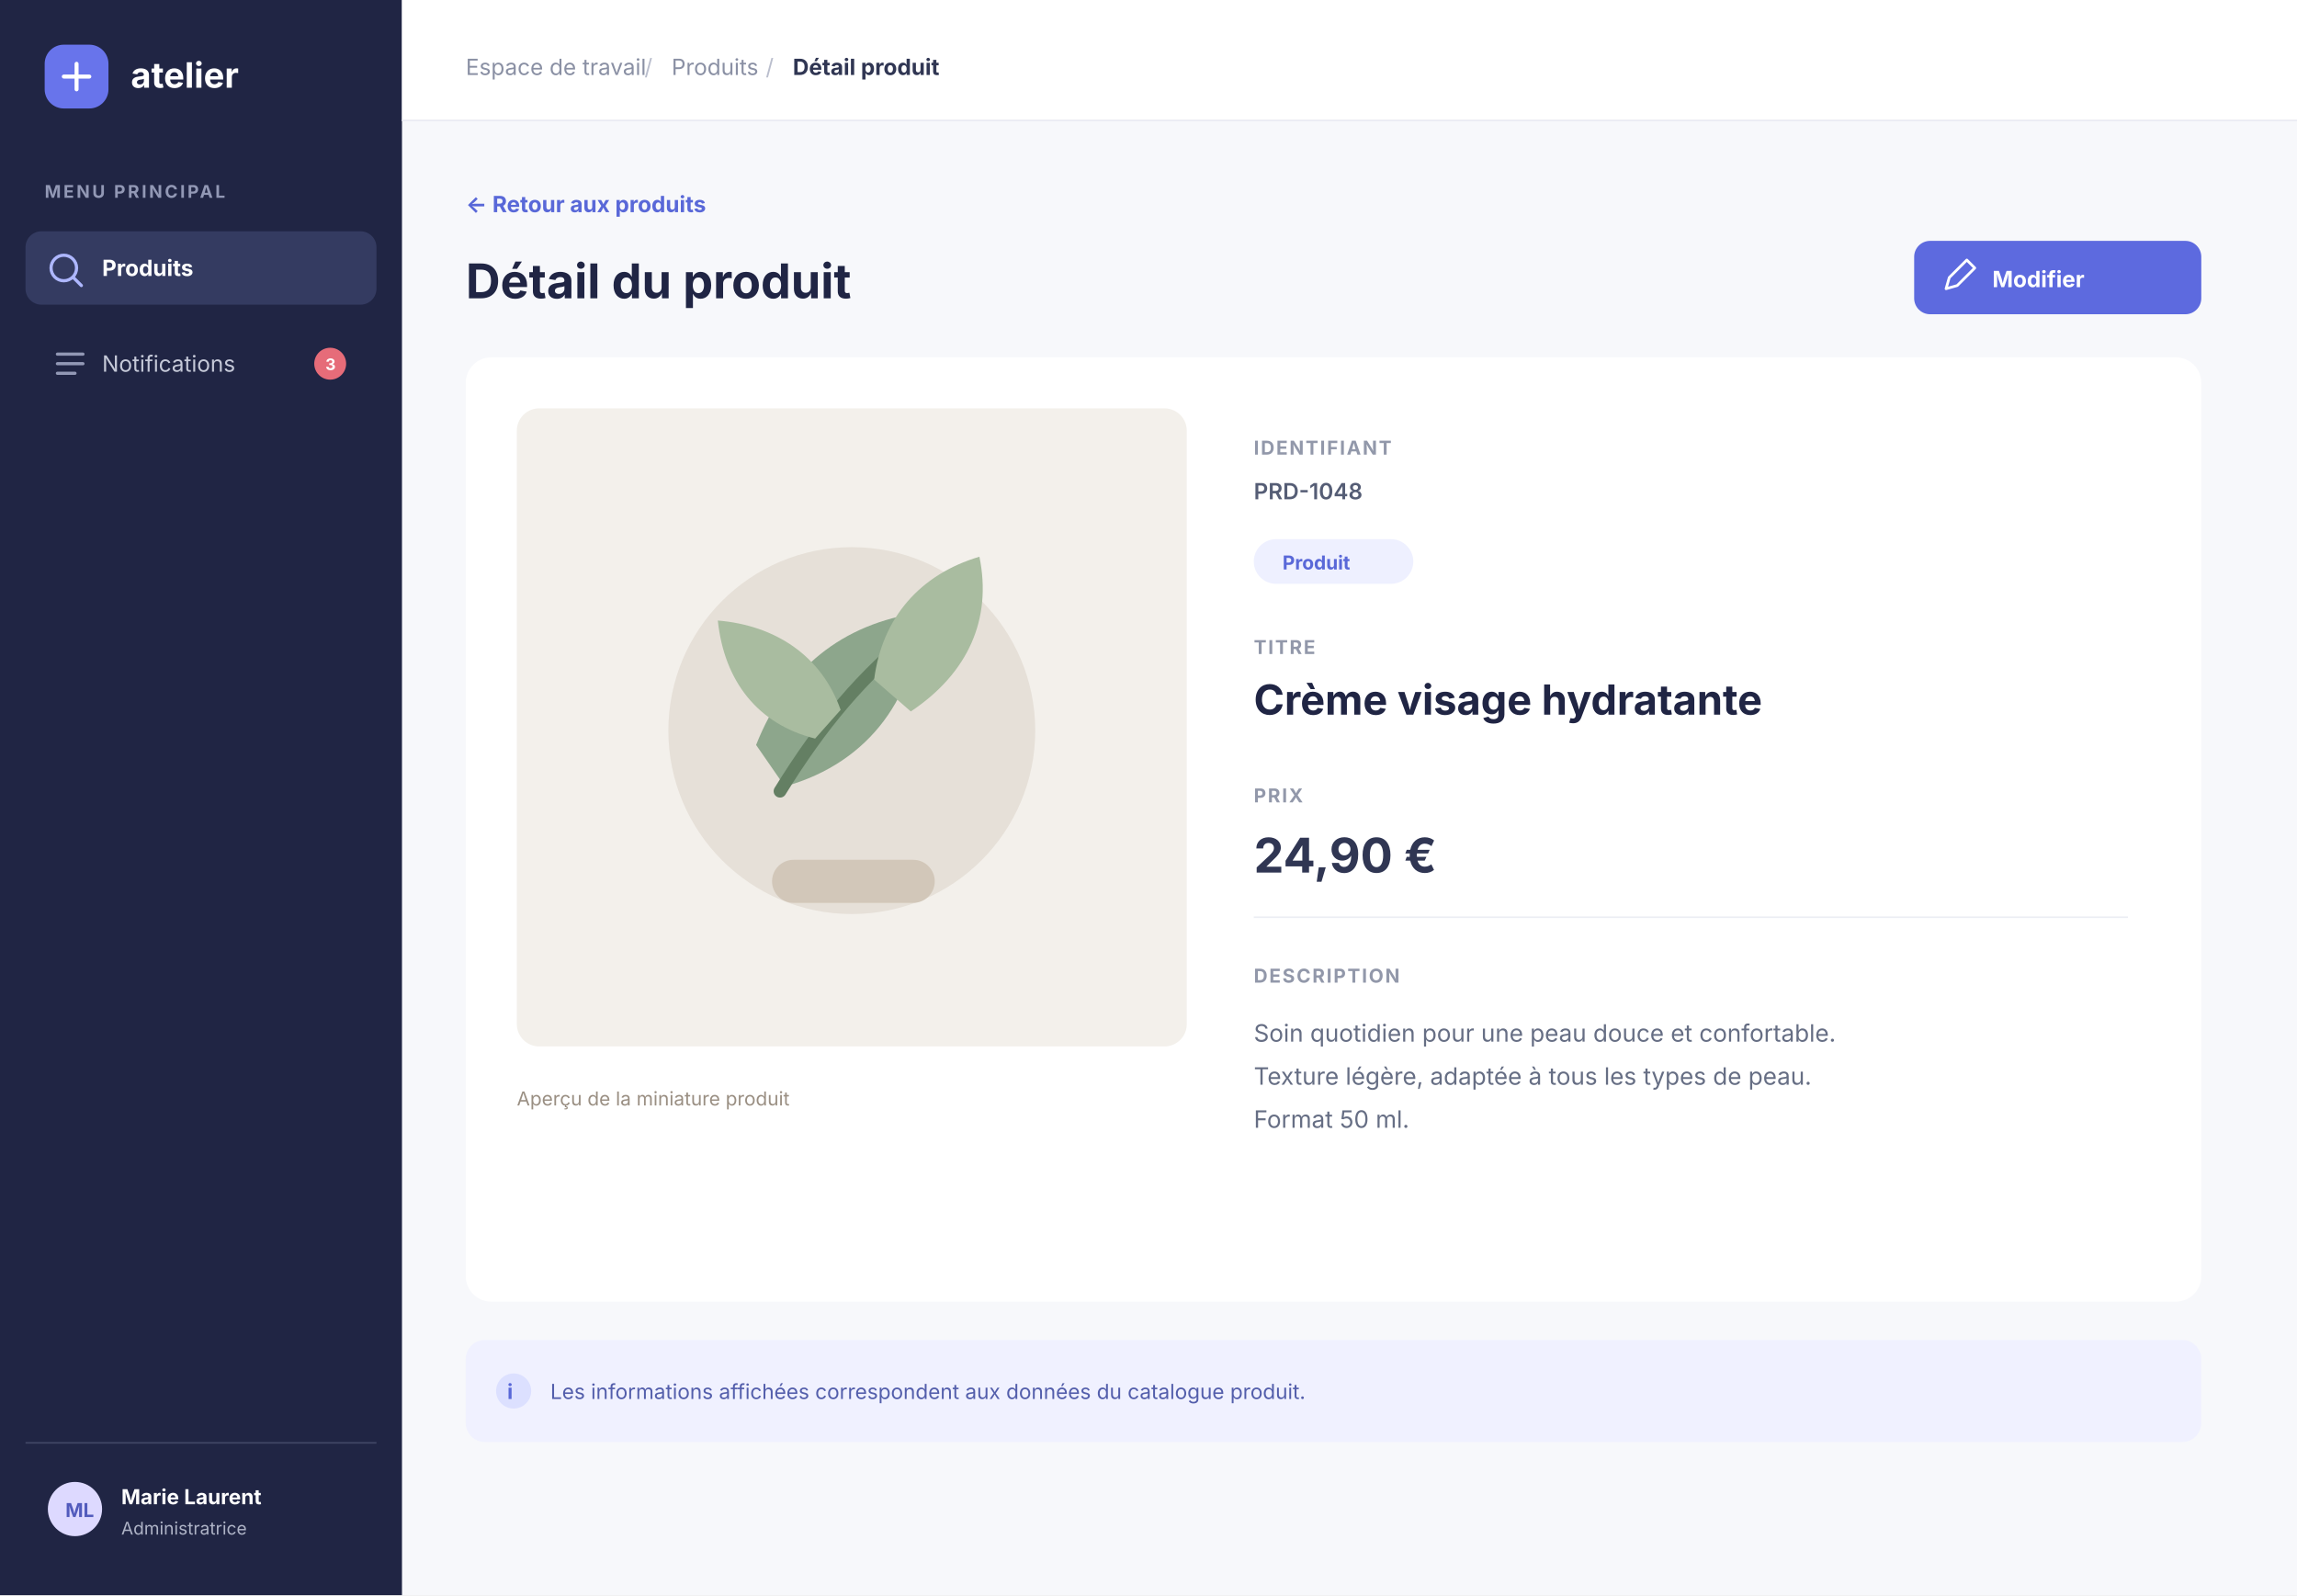
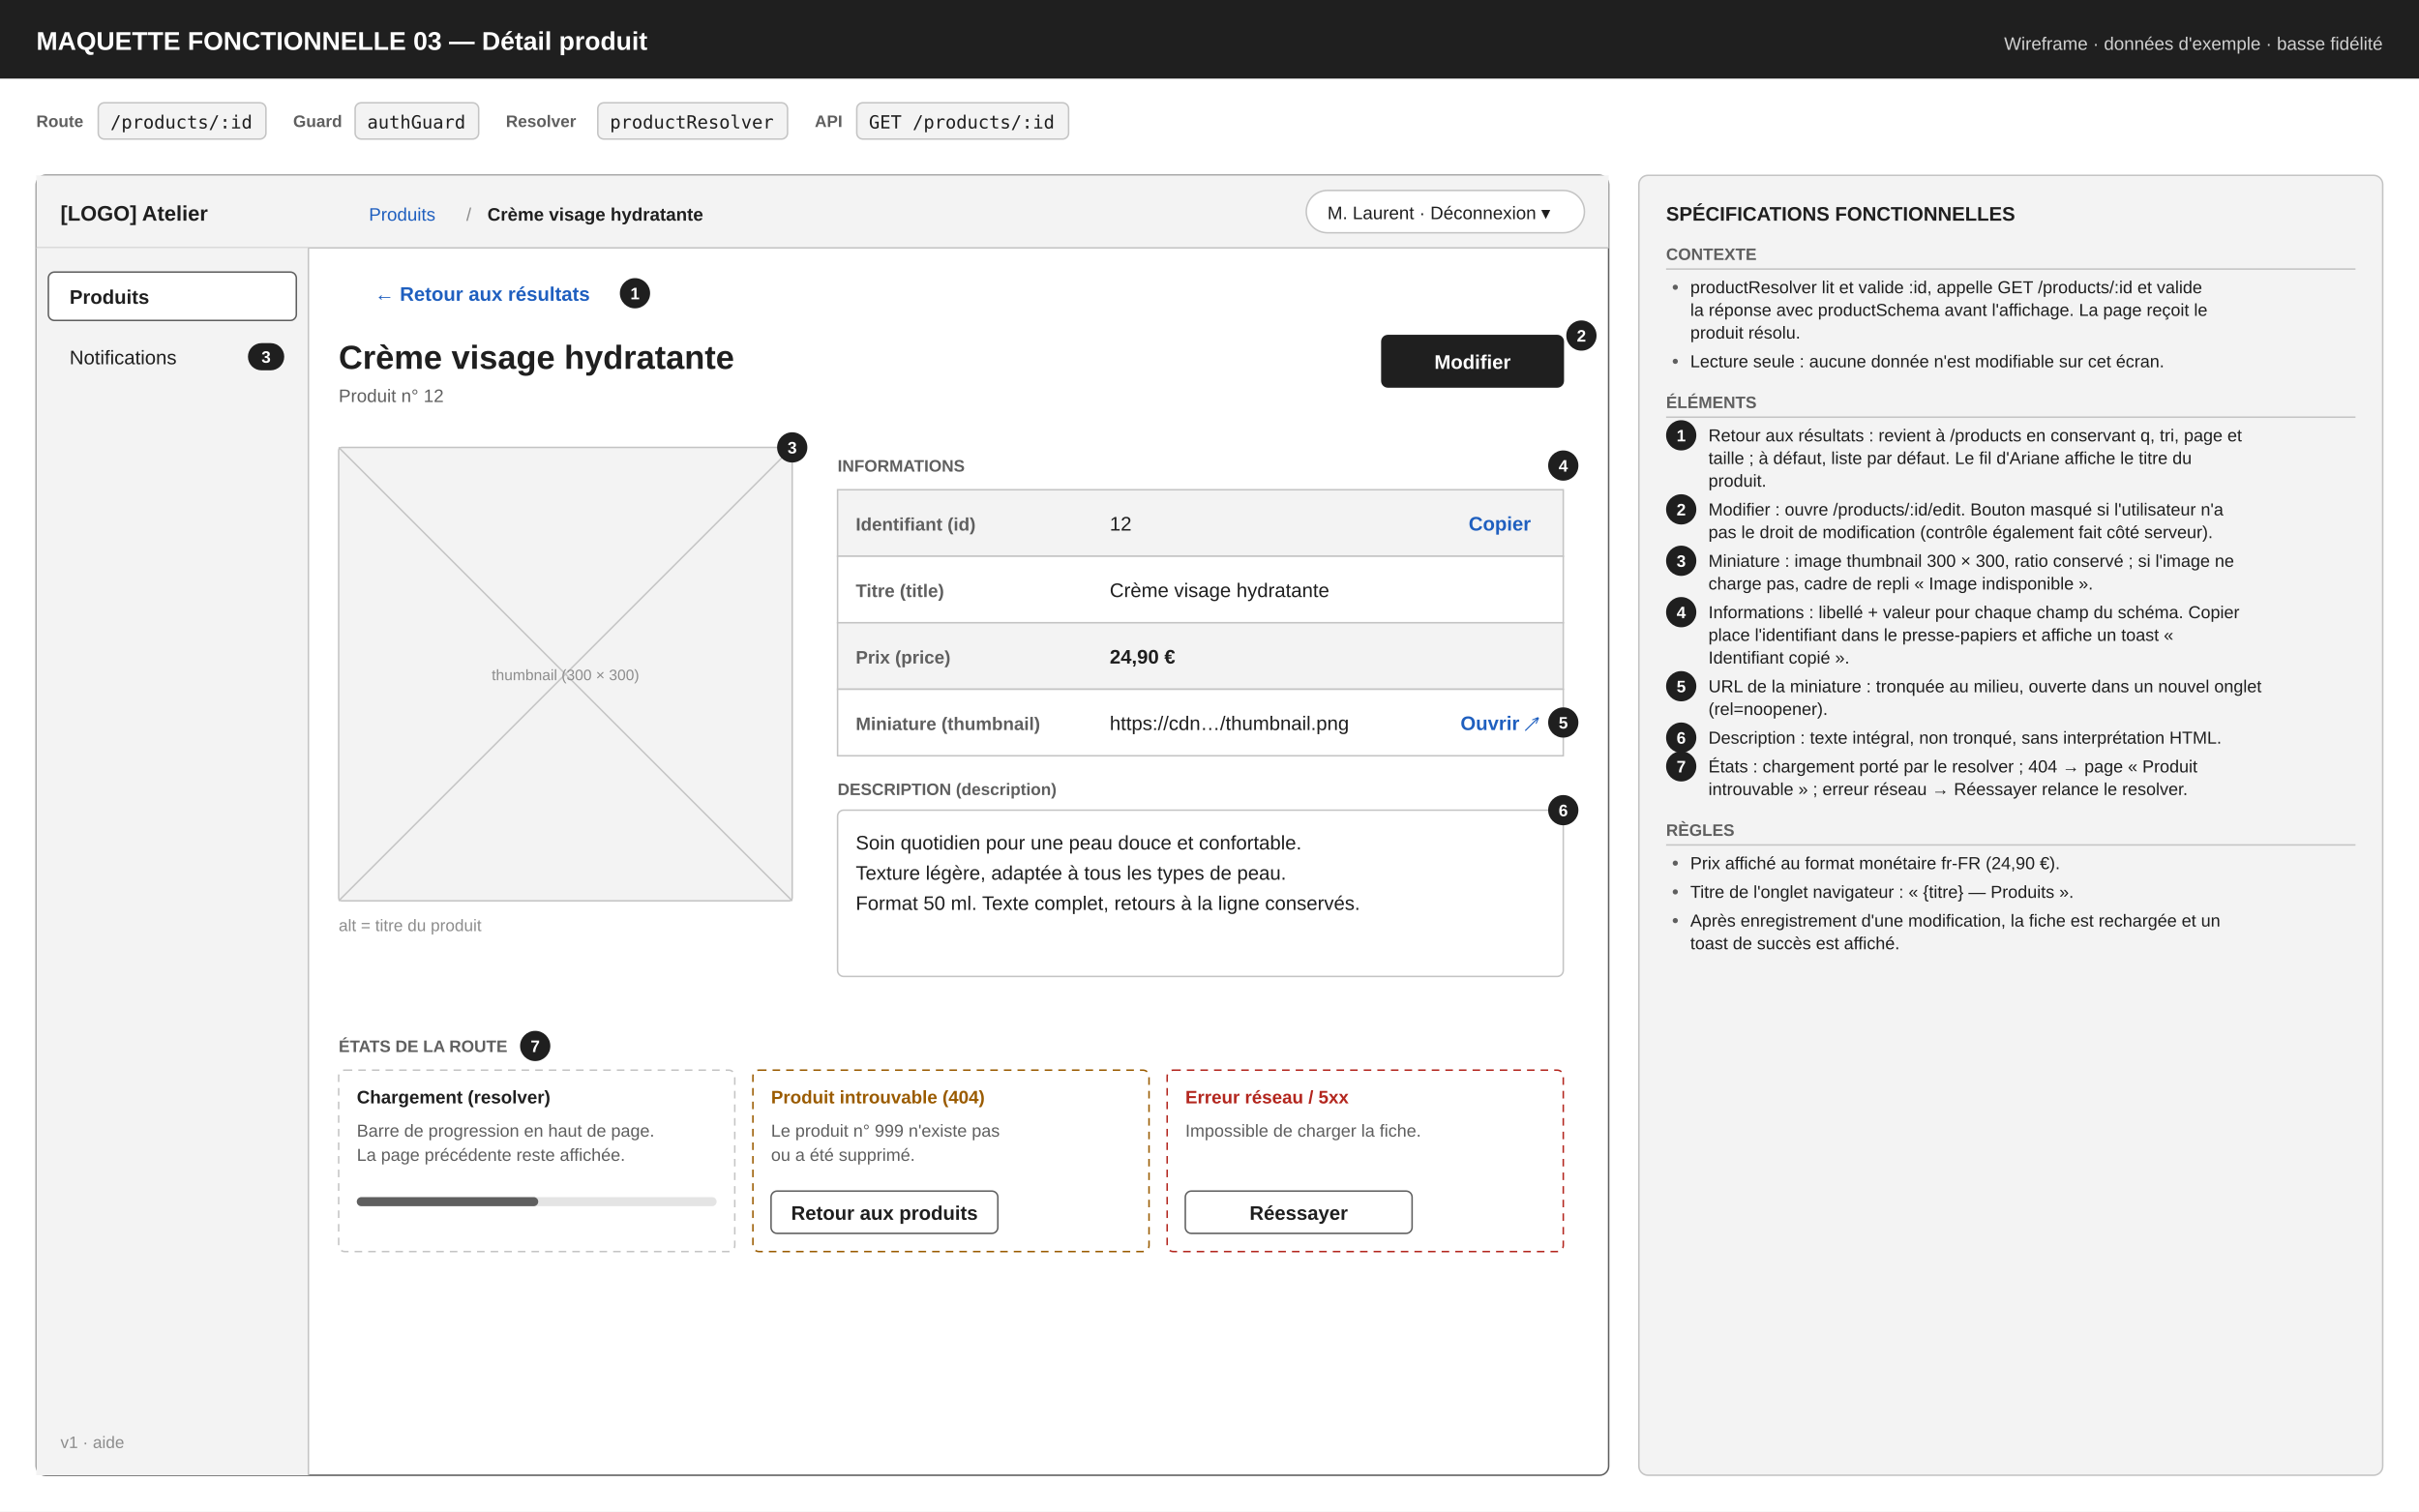
- <svg xmlns="http://www.w3.org/2000/svg" width="1440" height="1000" viewBox="0 0 1440 1000" fill="none">
-   <rect width="1440" height="1000" fill="#F7F8FB" />
-   <rect width="252" height="1000" fill="#202544" />
-   <rect x="28" y="28" width="40" height="40" rx="12" fill="#6874EB" />
-   <path d="M40 48h16M48 40v16" stroke="white" stroke-width="2.5" stroke-linecap="round" />
-   <text x="82" y="55" font-family="Inter,Arial,sans-serif" font-size="22" font-weight="700" fill="white">atelier</text>
-   <text x="28" y="124" font-family="Inter,Arial,sans-serif" font-size="11" font-weight="700" letter-spacing="1.5" fill="#9298B5">MENU PRINCIPAL</text>
-   <rect x="16" y="145" width="220" height="46" rx="10" fill="#343B61" />
-   <circle cx="40" cy="168" r="8" stroke="#AEB7FF" stroke-width="2" />
-   <path d="m46 174 5 5" stroke="#AEB7FF" stroke-width="2" stroke-linecap="round" />
-   <text x="64" y="173" font-family="Inter,Arial,sans-serif" font-size="14" font-weight="650" fill="white">Produits</text>
-   <path d="M36 222h16M36 228h16M36 234h11" stroke="#9298B5" stroke-width="2" stroke-linecap="round" />
-   <text x="64" y="233" font-family="Inter,Arial,sans-serif" font-size="14" fill="#C5C9D8">Notifications</text>
-   <circle cx="207" cy="228" r="10" fill="#E66C79" />
-   <text x="204" y="232" font-family="Inter,Arial,sans-serif" font-size="10" font-weight="700" fill="white">3</text>
-   <rect x="16" y="904" width="220" height="1" fill="#414766" />
-   <circle cx="47" cy="946" r="17" fill="#DDD9FF" />
-   <text x="41" y="951" font-family="Inter,Arial,sans-serif" font-size="12" font-weight="700" fill="#525BBD">ML</text>
-   <text x="76" y="943" font-family="Inter,Arial,sans-serif" font-size="13" font-weight="650" fill="white">Marie Laurent</text>
-   <text x="76" y="962" font-family="Inter,Arial,sans-serif" font-size="11" fill="#AEB3C6">Administratrice</text>
-   <rect x="252" width="1188" height="76" fill="white" />
-   <path d="M252 75.5h1188" stroke="#E9EBF2" />
-   <text x="292" y="47" font-family="Inter,Arial,sans-serif" font-size="14" fill="#8A90A4">Espace de travail</text>
-   <text x="404" y="47" font-family="Inter,Arial,sans-serif" font-size="14" fill="#BABECD">/</text>
-   <text x="421" y="47" font-family="Inter,Arial,sans-serif" font-size="14" fill="#8A90A4">Produits</text>
-   <text x="480" y="47" font-family="Inter,Arial,sans-serif" font-size="14" fill="#BABECD">/</text>
-   <text x="497" y="47" font-family="Inter,Arial,sans-serif" font-size="14" font-weight="650" fill="#303653">Détail produit</text>
-   <text x="292" y="133" font-family="Inter,Arial,sans-serif" font-size="14" font-weight="650" fill="#5968D8">← Retour aux produits</text>
-   <text x="292" y="187" font-family="Inter,Arial,sans-serif" font-size="30" font-weight="750" fill="#202544">Détail du produit</text>
-   <rect x="1200" y="151" width="180" height="46" rx="10" fill="#5D6ADF" />
-   <path d="m1222 174 11-11 5 5-11 11-7 2z" stroke="white" stroke-width="1.7" stroke-linejoin="round" />
-   <text x="1249" y="180" font-family="Inter,Arial,sans-serif" font-size="14" font-weight="650" fill="white">Modifier</text>
-   <rect x="292" y="224" width="1088" height="592" rx="16" fill="white" />
-   <rect x="324" y="256" width="420" height="400" rx="14" fill="#F3F0EB" />
-   <circle cx="534" cy="458" r="115" fill="#E6E0D8" />
-   <path d="M474 467c19-48 54-76 103-83-2 51-31 94-85 109" fill="#8DA68C" />
-   <path d="M489 496c26-42 51-72 87-101" stroke="#647F63" stroke-width="8" stroke-linecap="round" />
-   <path d="M527 445c-12-34-41-53-77-56 4 38 25 65 61 74M548 426c5-39 29-66 66-77 8 39-7 73-43 97" fill="#A9BCA0" />
-   <rect x="484" y="539" width="102" height="27" rx="13.5" fill="#D2C7B9" />
-   <text x="324" y="693" font-family="Inter,Arial,sans-serif" font-size="12" fill="#9A8F83">Aperçu de la miniature produit</text>
-   <text x="786" y="285" font-family="Inter,Arial,sans-serif" font-size="12" font-weight="700" letter-spacing="1" fill="#9298AA">IDENTIFIANT</text>
-   <text x="786" y="313" font-family="Inter,Arial,sans-serif" font-size="14" font-weight="600" fill="#555D75">PRD-1048</text>
-   <rect x="786" y="338" width="100" height="28" rx="14" fill="#EEF0FF" />
-   <text x="804" y="357" font-family="Inter,Arial,sans-serif" font-size="12" font-weight="650" fill="#5968D8">Produit</text>
-   <text x="786" y="410" font-family="Inter,Arial,sans-serif" font-size="12" font-weight="700" letter-spacing="1" fill="#9298AA">TITRE</text>
-   <text x="786" y="448" font-family="Inter,Arial,sans-serif" font-size="26" font-weight="700" fill="#202544">Crème visage hydratante</text>
-   <text x="786" y="503" font-family="Inter,Arial,sans-serif" font-size="12" font-weight="700" letter-spacing="1" fill="#9298AA">PRIX</text>
-   <text x="786" y="547" font-family="Inter,Arial,sans-serif" font-size="30" font-weight="750" fill="#303653">24,90 €</text>
-   <path d="M786 575h548" stroke="#ECEEF4" />
-   <text x="786" y="616" font-family="Inter,Arial,sans-serif" font-size="12" font-weight="700" letter-spacing="1" fill="#9298AA">DESCRIPTION</text>
-   <text x="786" y="653" font-family="Inter,Arial,sans-serif" font-size="15" fill="#666E84">Soin quotidien pour une peau douce et confortable.</text>
-   <text x="786" y="680" font-family="Inter,Arial,sans-serif" font-size="15" fill="#666E84">Texture légère, adaptée à tous les types de peau.</text>
-   <text x="786" y="707" font-family="Inter,Arial,sans-serif" font-size="15" fill="#666E84">Format 50 ml.</text>
-   <rect x="292" y="840" width="1088" height="64" rx="12" fill="#F0F1FF" />
-   <circle cx="322" cy="872" r="11" fill="#DCE0FF" />
-   <text x="318" y="877" font-family="Inter,Arial,sans-serif" font-size="13" font-weight="700" fill="#5968D8">i</text>
-   <text x="345" y="877" font-family="Inter,Arial,sans-serif" font-size="13" fill="#535EAB">Les informations affichées correspondent aux données du catalogue produit.</text>
+ <svg xmlns="http://www.w3.org/2000/svg" width="1600" height="1000" viewBox="0 0 1600 1000" fill="none">
+   <rect x="0" y="0" width="1600" height="1000" rx="0" fill="white" />
+   <rect x="0" y="0" width="1600" height="52" rx="0" fill="#1F1F1F" />
+   <text x="24" y="33" font-family="Arial,Helvetica,sans-serif" font-size="17" font-weight="700" fill="white" text-anchor="start">MAQUETTE FONCTIONNELLE 03 — Détail produit</text>
+   <text x="1576" y="33" font-family="Arial,Helvetica,sans-serif" font-size="12" font-weight="400" fill="#D0D0D0" text-anchor="end">Wireframe · données d'exemple · basse fidélité</text>
+   <text x="24" y="84" font-family="Arial,Helvetica,sans-serif" font-size="11" font-weight="700" fill="#5F5F5F" text-anchor="start">Route</text>
+   <rect x="65.0" y="68" width="110.9" height="24" rx="4" fill="#F3F3F3" stroke="#C4C4C4" stroke-width="1" />
+   <text x="73.0" y="85" font-family="Consolas,Menlo,monospace" font-size="12" fill="#1F1F1F">/products/:id</text>
+   <text x="193.9" y="84" font-family="Arial,Helvetica,sans-serif" font-size="11" font-weight="700" fill="#5F5F5F" text-anchor="start">Guard</text>
+   <rect x="234.9" y="68" width="81.7" height="24" rx="4" fill="#F3F3F3" stroke="#C4C4C4" stroke-width="1" />
+   <text x="242.9" y="85" font-family="Consolas,Menlo,monospace" font-size="12" fill="#1F1F1F">authGuard</text>
+   <text x="334.6" y="84" font-family="Arial,Helvetica,sans-serif" font-size="11" font-weight="700" fill="#5F5F5F" text-anchor="start">Resolver</text>
+   <rect x="395.4" y="68" width="125.5" height="24" rx="4" fill="#F3F3F3" stroke="#C4C4C4" stroke-width="1" />
+   <text x="403.4" y="85" font-family="Consolas,Menlo,monospace" font-size="12" fill="#1F1F1F">productResolver</text>
+   <text x="538.9" y="84" font-family="Arial,Helvetica,sans-serif" font-size="11" font-weight="700" fill="#5F5F5F" text-anchor="start">API</text>
+   <rect x="566.7" y="68" width="140.1" height="24" rx="4" fill="#F3F3F3" stroke="#C4C4C4" stroke-width="1" />
+   <text x="574.7" y="85" font-family="Consolas,Menlo,monospace" font-size="12" fill="#1F1F1F">GET /products/:id</text>
+   <rect x="24" y="116" width="1040" height="860" rx="6" fill="white" stroke="#5F5F5F" stroke-width="1" />
+   <rect x="24" y="116" width="1040" height="48" rx="0" fill="#F3F3F3" />
+   <line x1="24" y1="164" x2="1064" y2="164" stroke="#C4C4C4" stroke-width="1" />
+   <text x="40" y="146" font-family="Arial,Helvetica,sans-serif" font-size="14" font-weight="700" fill="#1F1F1F" text-anchor="start">[LOGO] Atelier</text>
+   <text x="244" y="146" font-family="Arial,Helvetica,sans-serif" font-size="12" font-weight="400" fill="#1F5FBF" text-anchor="start">Produits</text>
+   <text x="308.4" y="146" font-family="Arial,Helvetica,sans-serif" font-size="12" font-weight="400" fill="#8C8C8C" text-anchor="start">/</text>
+   <text x="322.4" y="146" font-family="Arial,Helvetica,sans-serif" font-size="12" font-weight="700" fill="#1F1F1F" text-anchor="start">Crème visage hydratante</text>
+   <rect x="864" y="126" width="184" height="28" rx="14" fill="white" stroke="#C4C4C4" stroke-width="1" />
+   <text x="878" y="145" font-family="Arial,Helvetica,sans-serif" font-size="12" font-weight="400" fill="#1F1F1F" text-anchor="start">M. Laurent · Déconnexion ▾</text>
+   <rect x="24" y="164" width="180" height="812" rx="0" fill="#F3F3F3" />
+   <line x1="204" y1="164" x2="204" y2="976" stroke="#C4C4C4" stroke-width="1" />
+   <rect x="32" y="180" width="164" height="32" rx="4" fill="white" stroke="#5F5F5F" stroke-width="1" />
+   <text x="46" y="201" font-family="Arial,Helvetica,sans-serif" font-size="13" font-weight="700" fill="#1F1F1F" text-anchor="start">Produits</text>
+   <text x="46" y="241" font-family="Arial,Helvetica,sans-serif" font-size="13" font-weight="400" fill="#1F1F1F" text-anchor="start">Notifications</text>
+   <rect x="164" y="227" width="24" height="18" rx="9" fill="#1F1F1F" />
+   <text x="176" y="240" font-family="Arial,Helvetica,sans-serif" font-size="11" font-weight="700" fill="white" text-anchor="middle">3</text>
+   <text x="40" y="958" font-family="Arial,Helvetica,sans-serif" font-size="11" font-weight="400" fill="#8C8C8C" text-anchor="start">v1 · aide</text>
+   <text x="319.0" y="199.0" font-family="Arial,Helvetica,sans-serif" font-size="13" font-weight="600" fill="#1F5FBF" text-anchor="middle">← Retour aux résultats</text>
+   <circle cx="420" cy="194" r="10" fill="#1F1F1F" />
+   <text x="420" y="198" font-family="Arial,Helvetica,sans-serif" font-size="11" font-weight="700" fill="white" text-anchor="middle">1</text>
+   <text x="224" y="244" font-family="Arial,Helvetica,sans-serif" font-size="22" font-weight="700" fill="#1F1F1F" text-anchor="start">Crème visage hydratante</text>
+   <text x="224" y="266" font-family="Arial,Helvetica,sans-serif" font-size="12" font-weight="400" fill="#5F5F5F" text-anchor="start">Produit n° 12</text>
+   <rect x="914" y="222" width="120" height="34" rx="4" fill="#1F1F1F" stroke="#1F1F1F" stroke-width="1" />
+   <text x="974.0" y="244.0" font-family="Arial,Helvetica,sans-serif" font-size="13" font-weight="600" fill="white" text-anchor="middle">Modifier</text>
+   <circle cx="1046" cy="222" r="10" fill="#1F1F1F" />
+   <text x="1046" y="226" font-family="Arial,Helvetica,sans-serif" font-size="11" font-weight="700" fill="white" text-anchor="middle">2</text>
+   <rect x="224" y="296" width="300" height="300" rx="2" fill="#F3F3F3" stroke="#C4C4C4" stroke-width="1" />
+   <line x1="224" y1="296" x2="524" y2="596" stroke="#C4C4C4" stroke-width="1" />
+   <line x1="524" y1="296" x2="224" y2="596" stroke="#C4C4C4" stroke-width="1" />
+   <text x="374.0" y="450.0" font-family="Arial,Helvetica,sans-serif" font-size="10" font-weight="400" fill="#8C8C8C" text-anchor="middle">thumbnail (300 × 300)</text>
+   <text x="224" y="616" font-family="Arial,Helvetica,sans-serif" font-size="11" font-weight="400" fill="#8C8C8C" text-anchor="start">alt = titre du produit</text>
+   <circle cx="524" cy="296" r="10" fill="#1F1F1F" />
+   <text x="524" y="300" font-family="Arial,Helvetica,sans-serif" font-size="11" font-weight="700" fill="white" text-anchor="middle">3</text>
+   <text x="554" y="312" font-family="Arial,Helvetica,sans-serif" font-size="11" font-weight="700" fill="#5F5F5F" text-anchor="start">INFORMATIONS</text>
+   <circle cx="1034" cy="308" r="10" fill="#1F1F1F" />
+   <text x="1034" y="312" font-family="Arial,Helvetica,sans-serif" font-size="11" font-weight="700" fill="white" text-anchor="middle">4</text>
+   <rect x="554" y="324" width="480" height="44" rx="0" fill="#F3F3F3" stroke="#C4C4C4" stroke-width="1" />
+   <text x="566" y="351" font-family="Arial,Helvetica,sans-serif" font-size="12" font-weight="700" fill="#5F5F5F" text-anchor="start">Identifiant (id)</text>
+   <text x="734" y="351" font-family="Arial,Helvetica,sans-serif" font-size="13" font-weight="400" fill="#1F1F1F" text-anchor="start">12</text>
+   <text x="992.0" y="351.0" font-family="Arial,Helvetica,sans-serif" font-size="13" font-weight="600" fill="#1F5FBF" text-anchor="middle">Copier</text>
+   <rect x="554" y="368" width="480" height="44" rx="0" fill="white" stroke="#C4C4C4" stroke-width="1" />
+   <text x="566" y="395" font-family="Arial,Helvetica,sans-serif" font-size="12" font-weight="700" fill="#5F5F5F" text-anchor="start">Titre (title)</text>
+   <text x="734" y="395" font-family="Arial,Helvetica,sans-serif" font-size="13" font-weight="400" fill="#1F1F1F" text-anchor="start">Crème visage hydratante</text>
+   <rect x="554" y="412" width="480" height="44" rx="0" fill="#F3F3F3" stroke="#C4C4C4" stroke-width="1" />
+   <text x="566" y="439" font-family="Arial,Helvetica,sans-serif" font-size="12" font-weight="700" fill="#5F5F5F" text-anchor="start">Prix (price)</text>
+   <text x="734" y="439" font-family="Arial,Helvetica,sans-serif" font-size="13" font-weight="700" fill="#1F1F1F" text-anchor="start">24,90 €</text>
+   <rect x="554" y="456" width="480" height="44" rx="0" fill="white" stroke="#C4C4C4" stroke-width="1" />
+   <text x="566" y="483" font-family="Arial,Helvetica,sans-serif" font-size="12" font-weight="700" fill="#5F5F5F" text-anchor="start">Miniature (thumbnail)</text>
+   <text x="734" y="483" font-family="Arial,Helvetica,sans-serif" font-size="13" font-weight="400" fill="#1F1F1F" text-anchor="start">https://cdn…/thumbnail.png</text>
+   <text x="992.0" y="483.0" font-family="Arial,Helvetica,sans-serif" font-size="13" font-weight="600" fill="#1F5FBF" text-anchor="middle">Ouvrir ↗</text>
+   <circle cx="1034" cy="478" r="10" fill="#1F1F1F" />
+   <text x="1034" y="482" font-family="Arial,Helvetica,sans-serif" font-size="11" font-weight="700" fill="white" text-anchor="middle">5</text>
+   <text x="554" y="526" font-family="Arial,Helvetica,sans-serif" font-size="11" font-weight="700" fill="#5F5F5F" text-anchor="start">DESCRIPTION (description)</text>
+   <rect x="554" y="536" width="480" height="110" rx="4" fill="white" stroke="#C4C4C4" stroke-width="1" />
+   <text x="566" y="562" font-family="Arial,Helvetica,sans-serif" font-size="13" font-weight="400" fill="#1F1F1F" text-anchor="start">Soin quotidien pour une peau douce et confortable.</text>
+   <text x="566" y="582" font-family="Arial,Helvetica,sans-serif" font-size="13" font-weight="400" fill="#1F1F1F" text-anchor="start">Texture légère, adaptée à tous les types de peau.</text>
+   <text x="566" y="602" font-family="Arial,Helvetica,sans-serif" font-size="13" font-weight="400" fill="#1F1F1F" text-anchor="start">Format 50 ml. Texte complet, retours à la ligne conservés.</text>
+   <circle cx="1034" cy="536" r="10" fill="#1F1F1F" />
+   <text x="1034" y="540" font-family="Arial,Helvetica,sans-serif" font-size="11" font-weight="700" fill="white" text-anchor="middle">6</text>
+   <text x="224" y="696" font-family="Arial,Helvetica,sans-serif" font-size="11" font-weight="700" fill="#5F5F5F" text-anchor="start">ÉTATS DE LA ROUTE</text>
+   <circle cx="354" cy="692" r="10" fill="#1F1F1F" />
+   <text x="354" y="696" font-family="Arial,Helvetica,sans-serif" font-size="11" font-weight="700" fill="white" text-anchor="middle">7</text>
+   <rect x="224" y="708" width="262" height="120" rx="4" fill="white" stroke="#C4C4C4" stroke-width="1" stroke-dasharray="5 4" />
+   <text x="236" y="730" font-family="Arial,Helvetica,sans-serif" font-size="12" font-weight="700" fill="#1F1F1F" text-anchor="start">Chargement (resolver)</text>
+   <text x="236" y="752" font-family="Arial,Helvetica,sans-serif" font-size="11.5" font-weight="400" fill="#5F5F5F" text-anchor="start">Barre de progression en haut de page.</text>
+   <text x="236" y="768" font-family="Arial,Helvetica,sans-serif" font-size="11.5" font-weight="400" fill="#5F5F5F" text-anchor="start">La page précédente reste affichée.</text>
+   <rect x="236" y="792" width="238" height="6" rx="3" fill="#E4E4E4" />
+   <rect x="236" y="792" width="120" height="6" rx="3" fill="#5F5F5F" />
+   <rect x="498" y="708" width="262" height="120" rx="4" fill="white" stroke="#9A5B00" stroke-width="1" stroke-dasharray="5 4" />
+   <text x="510" y="730" font-family="Arial,Helvetica,sans-serif" font-size="12" font-weight="700" fill="#9A5B00" text-anchor="start">Produit introuvable (404)</text>
+   <text x="510" y="752" font-family="Arial,Helvetica,sans-serif" font-size="11.5" font-weight="400" fill="#5F5F5F" text-anchor="start">Le produit n° 999 n'existe pas</text>
+   <text x="510" y="768" font-family="Arial,Helvetica,sans-serif" font-size="11.5" font-weight="400" fill="#5F5F5F" text-anchor="start">ou a été supprimé.</text>
+   <rect x="510" y="788" width="150" height="28" rx="4" fill="white" stroke="#5F5F5F" stroke-width="1" />
+   <text x="585.0" y="807.0" font-family="Arial,Helvetica,sans-serif" font-size="13" font-weight="600" fill="#1F1F1F" text-anchor="middle">Retour aux produits</text>
+   <rect x="772" y="708" width="262" height="120" rx="4" fill="white" stroke="#B3261E" stroke-width="1" stroke-dasharray="5 4" />
+   <text x="784" y="730" font-family="Arial,Helvetica,sans-serif" font-size="12" font-weight="700" fill="#B3261E" text-anchor="start">Erreur réseau / 5xx</text>
+   <text x="784" y="752" font-family="Arial,Helvetica,sans-serif" font-size="11.5" font-weight="400" fill="#5F5F5F" text-anchor="start">Impossible de charger la fiche.</text>
+   <rect x="784" y="788" width="150" height="28" rx="4" fill="white" stroke="#5F5F5F" stroke-width="1" />
+   <text x="859.0" y="807.0" font-family="Arial,Helvetica,sans-serif" font-size="13" font-weight="600" fill="#1F1F1F" text-anchor="middle">Réessayer</text>
+   <rect x="1084" y="116" width="492" height="860" rx="6" fill="#F3F3F3" stroke="#C4C4C4" stroke-width="1" />
+   <text x="1102" y="146" font-family="Arial,Helvetica,sans-serif" font-size="13" font-weight="700" fill="#1F1F1F" text-anchor="start">SPÉCIFICATIONS FONCTIONNELLES</text>
+   <text x="1102" y="172" font-family="Arial,Helvetica,sans-serif" font-size="11" font-weight="700" fill="#5F5F5F" text-anchor="start">CONTEXTE</text>
+   <line x1="1102" y1="178" x2="1558" y2="178" stroke="#C4C4C4" stroke-width="1" />
+   <text x="1106" y="194" font-family="Arial,Helvetica,sans-serif" font-size="12" font-weight="700" fill="#5F5F5F" text-anchor="start">•</text>
+   <text x="1118" y="194" font-family="Arial,Helvetica,sans-serif" font-size="11.5" font-weight="400" fill="#1F1F1F" text-anchor="start">productResolver lit et valide :id, appelle GET /products/:id et valide</text>
+   <text x="1118" y="209" font-family="Arial,Helvetica,sans-serif" font-size="11.5" font-weight="400" fill="#1F1F1F" text-anchor="start">la réponse avec productSchema avant l'affichage. La page reçoit le</text>
+   <text x="1118" y="224" font-family="Arial,Helvetica,sans-serif" font-size="11.5" font-weight="400" fill="#1F1F1F" text-anchor="start">produit résolu.</text>
+   <text x="1106" y="243" font-family="Arial,Helvetica,sans-serif" font-size="12" font-weight="700" fill="#5F5F5F" text-anchor="start">•</text>
+   <text x="1118" y="243" font-family="Arial,Helvetica,sans-serif" font-size="11.5" font-weight="400" fill="#1F1F1F" text-anchor="start">Lecture seule : aucune donnée n'est modifiable sur cet écran.</text>
+   <text x="1102" y="270" font-family="Arial,Helvetica,sans-serif" font-size="11" font-weight="700" fill="#5F5F5F" text-anchor="start">ÉLÉMENTS</text>
+   <line x1="1102" y1="276" x2="1558" y2="276" stroke="#C4C4C4" stroke-width="1" />
+   <circle cx="1112" cy="288" r="10" fill="#1F1F1F" />
+   <text x="1112" y="292" font-family="Arial,Helvetica,sans-serif" font-size="11" font-weight="700" fill="white" text-anchor="middle">1</text>
+   <text x="1130" y="292" font-family="Arial,Helvetica,sans-serif" font-size="11.5" font-weight="400" fill="#1F1F1F" text-anchor="start">Retour aux résultats : revient à /products en conservant q, tri, page et</text>
+   <text x="1130" y="307" font-family="Arial,Helvetica,sans-serif" font-size="11.5" font-weight="400" fill="#1F1F1F" text-anchor="start">taille ; à défaut, liste par défaut. Le fil d'Ariane affiche le titre du</text>
+   <text x="1130" y="322" font-family="Arial,Helvetica,sans-serif" font-size="11.5" font-weight="400" fill="#1F1F1F" text-anchor="start">produit.</text>
+   <circle cx="1112" cy="337" r="10" fill="#1F1F1F" />
+   <text x="1112" y="341" font-family="Arial,Helvetica,sans-serif" font-size="11" font-weight="700" fill="white" text-anchor="middle">2</text>
+   <text x="1130" y="341" font-family="Arial,Helvetica,sans-serif" font-size="11.5" font-weight="400" fill="#1F1F1F" text-anchor="start">Modifier : ouvre /products/:id/edit. Bouton masqué si l'utilisateur n'a</text>
+   <text x="1130" y="356" font-family="Arial,Helvetica,sans-serif" font-size="11.5" font-weight="400" fill="#1F1F1F" text-anchor="start">pas le droit de modification (contrôle également fait côté serveur).</text>
+   <circle cx="1112" cy="371" r="10" fill="#1F1F1F" />
+   <text x="1112" y="375" font-family="Arial,Helvetica,sans-serif" font-size="11" font-weight="700" fill="white" text-anchor="middle">3</text>
+   <text x="1130" y="375" font-family="Arial,Helvetica,sans-serif" font-size="11.5" font-weight="400" fill="#1F1F1F" text-anchor="start">Miniature : image thumbnail 300 × 300, ratio conservé ; si l'image ne</text>
+   <text x="1130" y="390" font-family="Arial,Helvetica,sans-serif" font-size="11.5" font-weight="400" fill="#1F1F1F" text-anchor="start">charge pas, cadre de repli « Image indisponible ».</text>
+   <circle cx="1112" cy="405" r="10" fill="#1F1F1F" />
+   <text x="1112" y="409" font-family="Arial,Helvetica,sans-serif" font-size="11" font-weight="700" fill="white" text-anchor="middle">4</text>
+   <text x="1130" y="409" font-family="Arial,Helvetica,sans-serif" font-size="11.5" font-weight="400" fill="#1F1F1F" text-anchor="start">Informations : libellé + valeur pour chaque champ du schéma. Copier</text>
+   <text x="1130" y="424" font-family="Arial,Helvetica,sans-serif" font-size="11.5" font-weight="400" fill="#1F1F1F" text-anchor="start">place l'identifiant dans le presse-papiers et affiche un toast «</text>
+   <text x="1130" y="439" font-family="Arial,Helvetica,sans-serif" font-size="11.5" font-weight="400" fill="#1F1F1F" text-anchor="start">Identifiant copié ».</text>
+   <circle cx="1112" cy="454" r="10" fill="#1F1F1F" />
+   <text x="1112" y="458" font-family="Arial,Helvetica,sans-serif" font-size="11" font-weight="700" fill="white" text-anchor="middle">5</text>
+   <text x="1130" y="458" font-family="Arial,Helvetica,sans-serif" font-size="11.5" font-weight="400" fill="#1F1F1F" text-anchor="start">URL de la miniature : tronquée au milieu, ouverte dans un nouvel onglet</text>
+   <text x="1130" y="473" font-family="Arial,Helvetica,sans-serif" font-size="11.5" font-weight="400" fill="#1F1F1F" text-anchor="start">(rel=noopener).</text>
+   <circle cx="1112" cy="488" r="10" fill="#1F1F1F" />
+   <text x="1112" y="492" font-family="Arial,Helvetica,sans-serif" font-size="11" font-weight="700" fill="white" text-anchor="middle">6</text>
+   <text x="1130" y="492" font-family="Arial,Helvetica,sans-serif" font-size="11.5" font-weight="400" fill="#1F1F1F" text-anchor="start">Description : texte intégral, non tronqué, sans interprétation HTML.</text>
+   <circle cx="1112" cy="507" r="10" fill="#1F1F1F" />
+   <text x="1112" y="511" font-family="Arial,Helvetica,sans-serif" font-size="11" font-weight="700" fill="white" text-anchor="middle">7</text>
+   <text x="1130" y="511" font-family="Arial,Helvetica,sans-serif" font-size="11.5" font-weight="400" fill="#1F1F1F" text-anchor="start">États : chargement porté par le resolver ; 404 → page « Produit</text>
+   <text x="1130" y="526" font-family="Arial,Helvetica,sans-serif" font-size="11.5" font-weight="400" fill="#1F1F1F" text-anchor="start">introuvable » ; erreur réseau → Réessayer relance le resolver.</text>
+   <text x="1102" y="553" font-family="Arial,Helvetica,sans-serif" font-size="11" font-weight="700" fill="#5F5F5F" text-anchor="start">RÈGLES</text>
+   <line x1="1102" y1="559" x2="1558" y2="559" stroke="#C4C4C4" stroke-width="1" />
+   <text x="1106" y="575" font-family="Arial,Helvetica,sans-serif" font-size="12" font-weight="700" fill="#5F5F5F" text-anchor="start">•</text>
+   <text x="1118" y="575" font-family="Arial,Helvetica,sans-serif" font-size="11.5" font-weight="400" fill="#1F1F1F" text-anchor="start">Prix affiché au format monétaire fr-FR (24,90 €).</text>
+   <text x="1106" y="594" font-family="Arial,Helvetica,sans-serif" font-size="12" font-weight="700" fill="#5F5F5F" text-anchor="start">•</text>
+   <text x="1118" y="594" font-family="Arial,Helvetica,sans-serif" font-size="11.5" font-weight="400" fill="#1F1F1F" text-anchor="start">Titre de l'onglet navigateur : « {titre} — Produits ».</text>
+   <text x="1106" y="613" font-family="Arial,Helvetica,sans-serif" font-size="12" font-weight="700" fill="#5F5F5F" text-anchor="start">•</text>
+   <text x="1118" y="613" font-family="Arial,Helvetica,sans-serif" font-size="11.5" font-weight="400" fill="#1F1F1F" text-anchor="start">Après enregistrement d'une modification, la fiche est rechargée et un</text>
+   <text x="1118" y="628" font-family="Arial,Helvetica,sans-serif" font-size="11.5" font-weight="400" fill="#1F1F1F" text-anchor="start">toast de succès est affiché.</text>
</svg>
